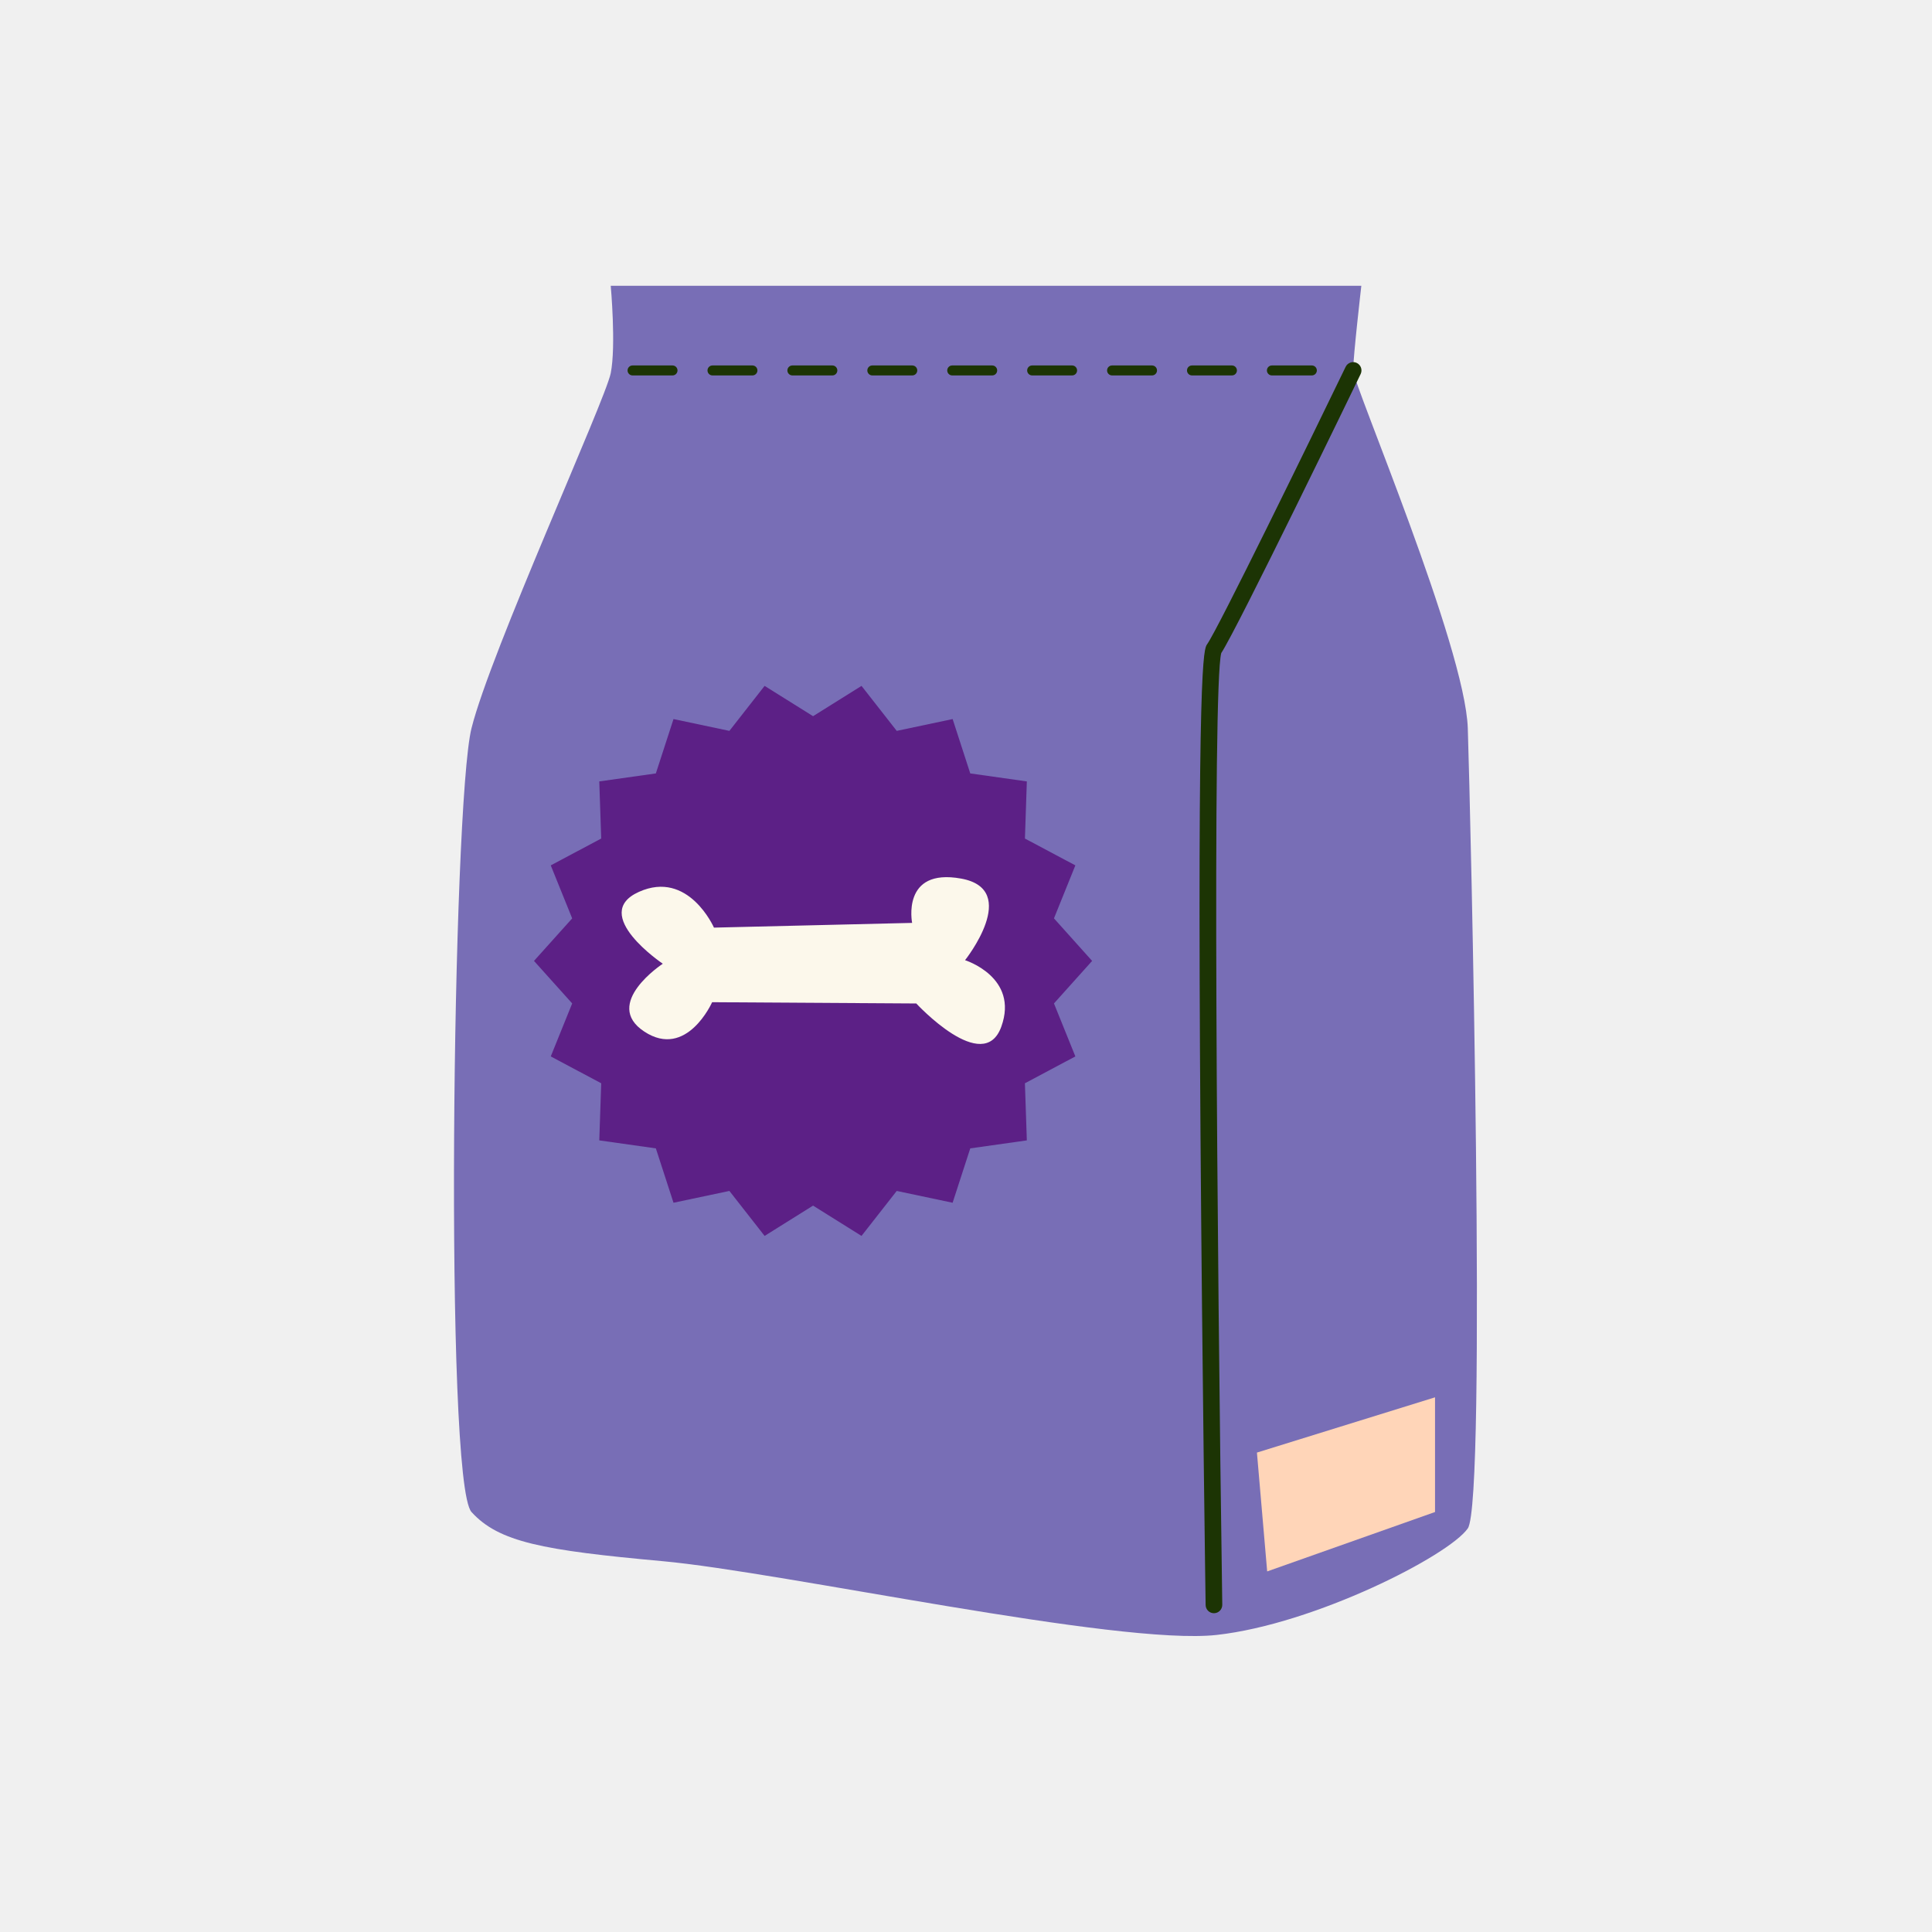
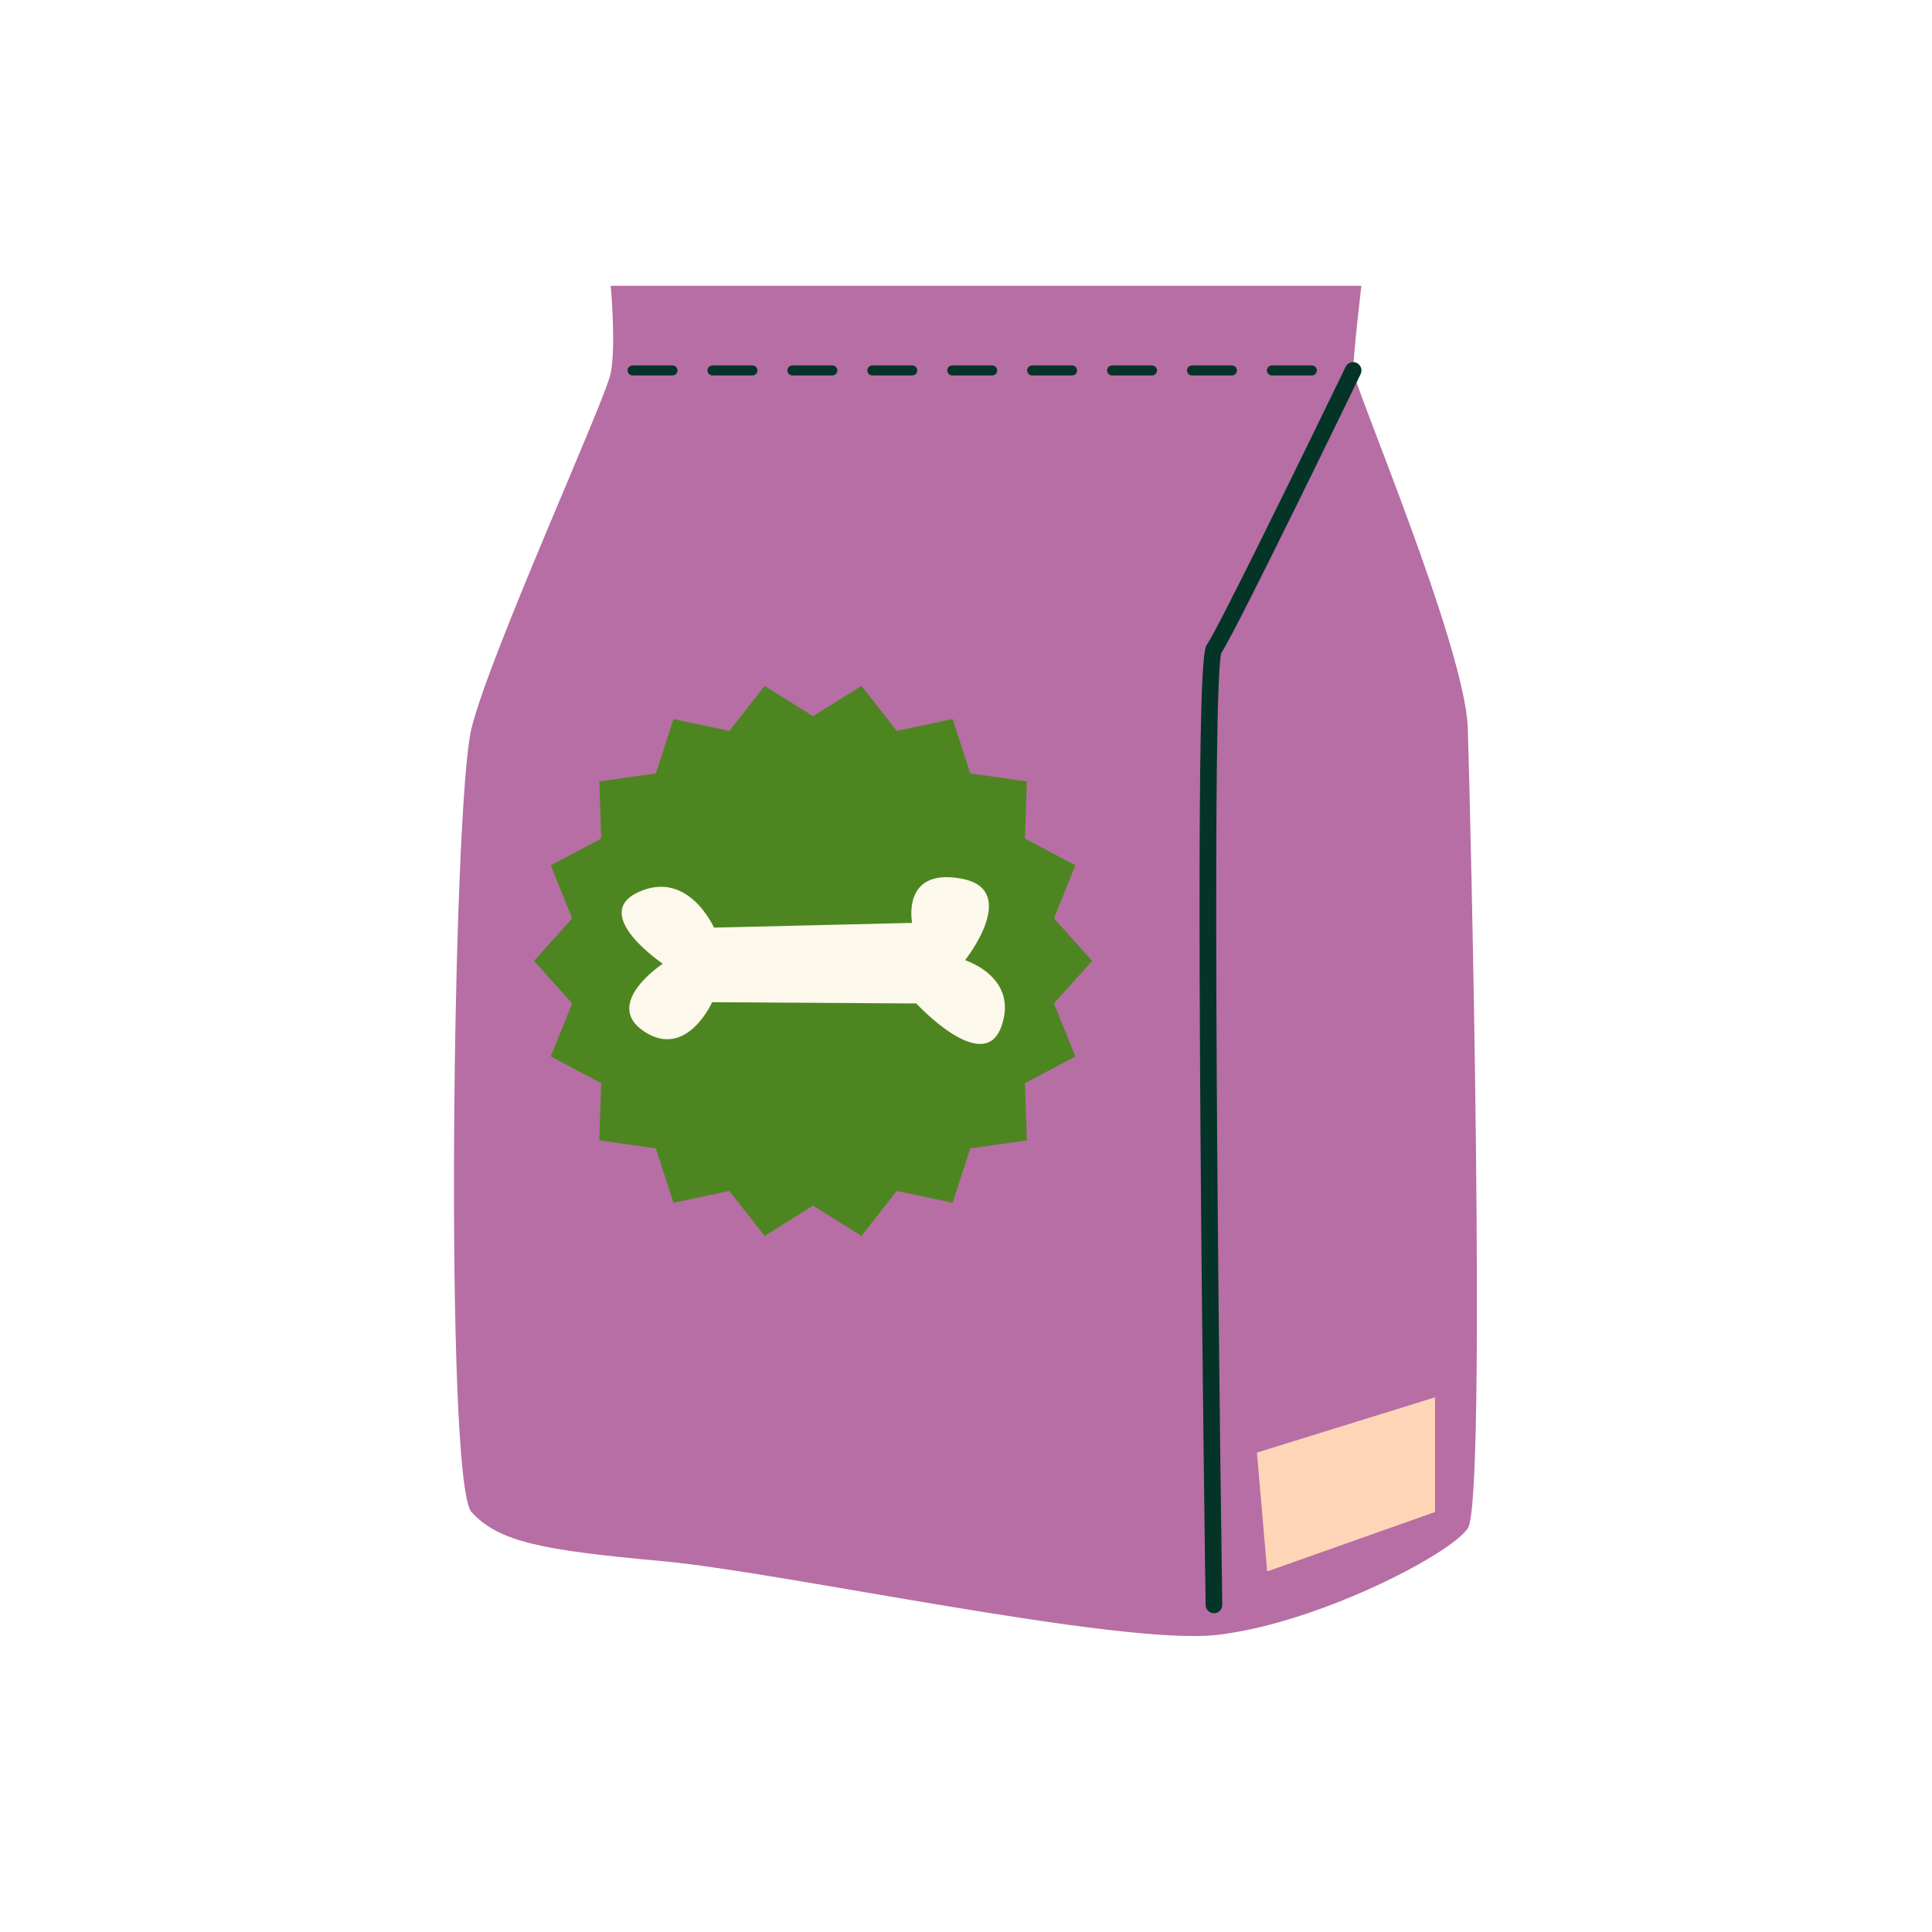
<svg xmlns="http://www.w3.org/2000/svg" width="500" zoomAndPan="magnify" viewBox="0 0 375 375" height="500" preserveAspectRatio="xMidYMid meet" version="1.0">
  <defs>
-     <clipPath id="515670de7a">
+     <clipPath id="5f24d42804">
      <path d="M 88 55.477 L 287 55.477 L 287 318 L 88 318 Z M 88 55.477 " clip-rule="nonzero" />
    </clipPath>
  </defs>
-   <g clip-path="url(#515670de7a)">
-     <path fill="#786eb6" d="M 118.543 55.469 C 118.543 55.469 119.602 67.129 118.543 72.434 C 117.48 77.734 95.23 126.504 91.52 141.344 C 87.812 156.188 86.223 287.652 91.52 293.484 C 96.82 299.312 105.297 300.906 128.605 303.023 C 151.918 305.145 217.082 319.457 236.156 317.34 C 255.227 315.219 281.188 301.965 284.898 296.664 C 288.605 291.363 285.426 157.25 284.898 141.344 C 284.367 125.441 262.645 74.551 262.645 71.902 C 262.645 69.25 264.234 55.469 264.234 55.469 L 118.543 55.469 " fill-opacity="1" fill-rule="nonzero" />
+   <rect x="-37.5" width="450" fill="#ffffff" y="-37.5" height="450" fill-opacity="1" />
+   <rect x="-37.5" width="450" fill="#ffffff" y="-37.5" height="450" fill-opacity="1" />
+   <rect x="-37.5" width="450" fill="#ffffff" y="-37.5" height="450" fill-opacity="1" />
+   <g clip-path="url(#5f24d42804)">
+     <path fill="#b66ea4" d="M 118.543 55.469 C 118.543 55.469 119.602 67.129 118.543 72.434 C 117.48 77.734 95.23 126.504 91.52 141.344 C 87.812 156.188 86.223 287.652 91.52 293.484 C 96.82 299.312 105.297 300.906 128.605 303.023 C 151.918 305.145 217.082 319.457 236.156 317.34 C 255.227 315.219 281.188 301.965 284.898 296.664 C 288.605 291.363 285.426 157.25 284.898 141.344 C 284.367 125.441 262.645 74.551 262.645 71.902 C 262.645 69.25 264.234 55.469 264.234 55.469 L 118.543 55.469 " fill-opacity="1" fill-rule="nonzero" />
  </g>
-   <path fill="#1c3404" d="M 235.625 313.125 C 234.746 313.125 234.023 312.414 234.012 311.531 C 234.004 311.074 233.344 265.543 233.016 220.145 C 232.352 127.777 233.625 125.992 234.312 125.031 C 236.418 122.082 254.43 85.172 261.191 71.195 C 261.578 70.395 262.547 70.055 263.348 70.445 C 264.152 70.836 264.488 71.805 264.098 72.605 C 263.113 74.645 240.203 121.969 237.047 126.754 C 235.309 133.051 236.207 240.465 237.242 311.484 C 237.254 312.375 236.543 313.109 235.648 313.125 L 235.625 313.125 " fill-opacity="1" fill-rule="nonzero" />
-   <path fill="#5c2086" d="M 211.98 186.512 L 204.574 194.766 L 208.727 205.051 L 198.934 210.262 L 199.309 221.348 L 188.328 222.898 L 184.902 233.453 L 174.055 231.16 L 167.219 239.891 L 157.816 234.008 L 148.41 239.891 L 141.574 231.16 L 130.727 233.453 L 127.301 222.898 L 116.32 221.348 L 116.695 210.262 L 106.902 205.051 L 111.059 194.766 L 103.648 186.512 L 111.059 178.258 L 106.902 167.969 L 116.695 162.758 L 116.32 151.672 L 127.301 150.121 L 130.727 139.57 L 141.574 141.863 L 148.41 133.129 L 157.816 139.012 L 167.219 133.129 L 174.055 141.863 L 184.906 139.57 L 188.328 150.121 L 199.309 151.672 L 198.938 162.762 L 208.727 167.969 L 204.574 178.254 L 211.98 186.512 " fill-opacity="1" fill-rule="nonzero" />
+   <path fill="#043427" d="M 235.625 313.125 C 234.746 313.125 234.023 312.414 234.012 311.531 C 234.004 311.074 233.344 265.543 233.016 220.145 C 232.352 127.777 233.625 125.992 234.312 125.031 C 236.418 122.082 254.43 85.172 261.191 71.195 C 261.578 70.395 262.547 70.055 263.348 70.445 C 264.152 70.836 264.488 71.805 264.098 72.605 C 263.113 74.645 240.203 121.969 237.047 126.754 C 235.309 133.051 236.207 240.465 237.242 311.484 C 237.254 312.375 236.543 313.109 235.648 313.125 L 235.625 313.125 " fill-opacity="1" fill-rule="nonzero" />
+   <path fill="#4d8620" d="M 211.98 186.512 L 204.574 194.766 L 208.727 205.051 L 198.934 210.262 L 199.309 221.348 L 188.328 222.898 L 184.902 233.453 L 174.055 231.16 L 167.219 239.891 L 157.816 234.008 L 148.41 239.891 L 141.574 231.16 L 130.727 233.453 L 127.301 222.898 L 116.32 221.348 L 116.695 210.262 L 106.902 205.051 L 111.059 194.766 L 103.648 186.512 L 111.059 178.258 L 106.902 167.969 L 116.695 162.758 L 116.32 151.672 L 127.301 150.121 L 130.727 139.57 L 141.574 141.863 L 148.41 133.129 L 157.816 139.012 L 167.219 133.129 L 174.055 141.863 L 184.906 139.57 L 188.328 150.121 L 199.309 151.672 L 198.938 162.762 L 208.727 167.969 L 204.574 178.254 L 211.98 186.512 " fill-opacity="1" fill-rule="nonzero" />
  <path fill="#ffd5b8" d="M 243.969 281.945 L 245.957 305.012 L 278.539 293.48 L 278.539 271.219 L 243.969 281.945 " fill-opacity="1" fill-rule="nonzero" />
  <path fill="#fcf8eb" d="M 138.578 180.051 L 177.043 179.133 C 177.043 179.133 174.898 168.41 186.562 170.535 C 198.23 172.66 187.316 186.371 187.316 186.371 C 187.316 186.371 197.82 189.656 194.355 199.277 C 190.891 208.895 177.848 194.773 177.848 194.773 L 138.223 194.527 C 138.223 194.527 133.293 205.648 125.059 200.23 C 116.82 194.816 128.648 187.059 128.648 187.059 C 128.648 187.059 114.371 177.461 124 173.117 C 133.629 168.77 138.578 180.051 138.578 180.051 " fill-opacity="1" fill-rule="nonzero" />
-   <path fill="#1c3404" d="M 130.535 72.871 L 122.777 72.871 C 122.246 72.871 121.809 72.438 121.809 71.902 C 121.809 71.367 122.246 70.934 122.777 70.934 L 130.535 70.934 C 131.07 70.934 131.504 71.367 131.504 71.902 C 131.504 72.438 131.07 72.871 130.535 72.871 Z M 146.047 72.871 L 138.293 72.871 C 137.758 72.871 137.324 72.438 137.324 71.902 C 137.324 71.367 137.758 70.934 138.293 70.934 L 146.047 70.934 C 146.582 70.934 147.016 71.367 147.016 71.902 C 147.016 72.438 146.582 72.871 146.047 72.871 Z M 161.559 72.871 L 153.805 72.871 C 153.27 72.871 152.832 72.438 152.832 71.902 C 152.832 71.367 153.27 70.934 153.805 70.934 L 161.559 70.934 C 162.094 70.934 162.527 71.367 162.527 71.902 C 162.527 72.438 162.094 72.871 161.559 72.871 Z M 177.07 72.871 L 169.316 72.871 C 168.781 72.871 168.348 72.438 168.348 71.902 C 168.348 71.367 168.781 70.934 169.316 70.934 L 177.07 70.934 C 177.605 70.934 178.039 71.367 178.039 71.902 C 178.039 72.438 177.605 72.871 177.07 72.871 Z M 192.582 72.871 L 184.824 72.871 C 184.289 72.871 183.859 72.438 183.859 71.902 C 183.859 71.367 184.289 70.934 184.824 70.934 L 192.582 70.934 C 193.117 70.934 193.551 71.367 193.551 71.902 C 193.551 72.438 193.117 72.871 192.582 72.871 Z M 208.094 72.871 L 200.34 72.871 C 199.805 72.871 199.371 72.438 199.371 71.902 C 199.371 71.367 199.805 70.934 200.34 70.934 L 208.094 70.934 C 208.629 70.934 209.062 71.367 209.062 71.902 C 209.062 72.438 208.629 72.871 208.094 72.871 Z M 223.605 72.871 L 215.852 72.871 C 215.316 72.871 214.883 72.438 214.883 71.902 C 214.883 71.367 215.316 70.934 215.852 70.934 L 223.605 70.934 C 224.141 70.934 224.574 71.367 224.574 71.902 C 224.574 72.438 224.141 72.871 223.605 72.871 Z M 239.117 72.871 L 231.363 72.871 C 230.828 72.871 230.395 72.438 230.395 71.902 C 230.395 71.367 230.828 70.934 231.363 70.934 L 239.117 70.934 C 239.652 70.934 240.086 71.367 240.086 71.902 C 240.086 72.438 239.652 72.871 239.117 72.871 Z M 254.629 72.871 L 246.875 72.871 C 246.34 72.871 245.906 72.438 245.906 71.902 C 245.906 71.367 246.34 70.934 246.875 70.934 L 254.629 70.934 C 255.164 70.934 255.598 71.367 255.598 71.902 C 255.598 72.438 255.164 72.871 254.629 72.871 " fill-opacity="1" fill-rule="nonzero" />
+   <path fill="#043427" d="M 130.535 72.871 L 122.777 72.871 C 122.246 72.871 121.809 72.438 121.809 71.902 C 121.809 71.367 122.246 70.934 122.777 70.934 L 130.535 70.934 C 131.07 70.934 131.504 71.367 131.504 71.902 C 131.504 72.438 131.07 72.871 130.535 72.871 Z M 146.047 72.871 L 138.293 72.871 C 137.758 72.871 137.324 72.438 137.324 71.902 C 137.324 71.367 137.758 70.934 138.293 70.934 L 146.047 70.934 C 146.582 70.934 147.016 71.367 147.016 71.902 C 147.016 72.438 146.582 72.871 146.047 72.871 Z M 161.559 72.871 L 153.805 72.871 C 153.27 72.871 152.832 72.438 152.832 71.902 C 152.832 71.367 153.27 70.934 153.805 70.934 L 161.559 70.934 C 162.094 70.934 162.527 71.367 162.527 71.902 C 162.527 72.438 162.094 72.871 161.559 72.871 Z M 177.07 72.871 L 169.316 72.871 C 168.781 72.871 168.348 72.438 168.348 71.902 C 168.348 71.367 168.781 70.934 169.316 70.934 L 177.07 70.934 C 177.605 70.934 178.039 71.367 178.039 71.902 C 178.039 72.438 177.605 72.871 177.07 72.871 Z M 192.582 72.871 L 184.824 72.871 C 184.289 72.871 183.859 72.438 183.859 71.902 C 183.859 71.367 184.289 70.934 184.824 70.934 L 192.582 70.934 C 193.117 70.934 193.551 71.367 193.551 71.902 C 193.551 72.438 193.117 72.871 192.582 72.871 Z M 208.094 72.871 L 200.34 72.871 C 199.805 72.871 199.371 72.438 199.371 71.902 C 199.371 71.367 199.805 70.934 200.34 70.934 L 208.094 70.934 C 208.629 70.934 209.062 71.367 209.062 71.902 C 209.062 72.438 208.629 72.871 208.094 72.871 Z M 223.605 72.871 L 215.852 72.871 C 215.316 72.871 214.883 72.438 214.883 71.902 C 214.883 71.367 215.316 70.934 215.852 70.934 L 223.605 70.934 C 224.141 70.934 224.574 71.367 224.574 71.902 C 224.574 72.438 224.141 72.871 223.605 72.871 Z M 239.117 72.871 L 231.363 72.871 C 230.828 72.871 230.395 72.438 230.395 71.902 C 230.395 71.367 230.828 70.934 231.363 70.934 L 239.117 70.934 C 239.652 70.934 240.086 71.367 240.086 71.902 C 240.086 72.438 239.652 72.871 239.117 72.871 Z M 254.629 72.871 L 246.875 72.871 C 246.34 72.871 245.906 72.438 245.906 71.902 C 245.906 71.367 246.34 70.934 246.875 70.934 L 254.629 70.934 C 255.164 70.934 255.598 71.367 255.598 71.902 C 255.598 72.438 255.164 72.871 254.629 72.871 " fill-opacity="1" fill-rule="nonzero" />
</svg>
